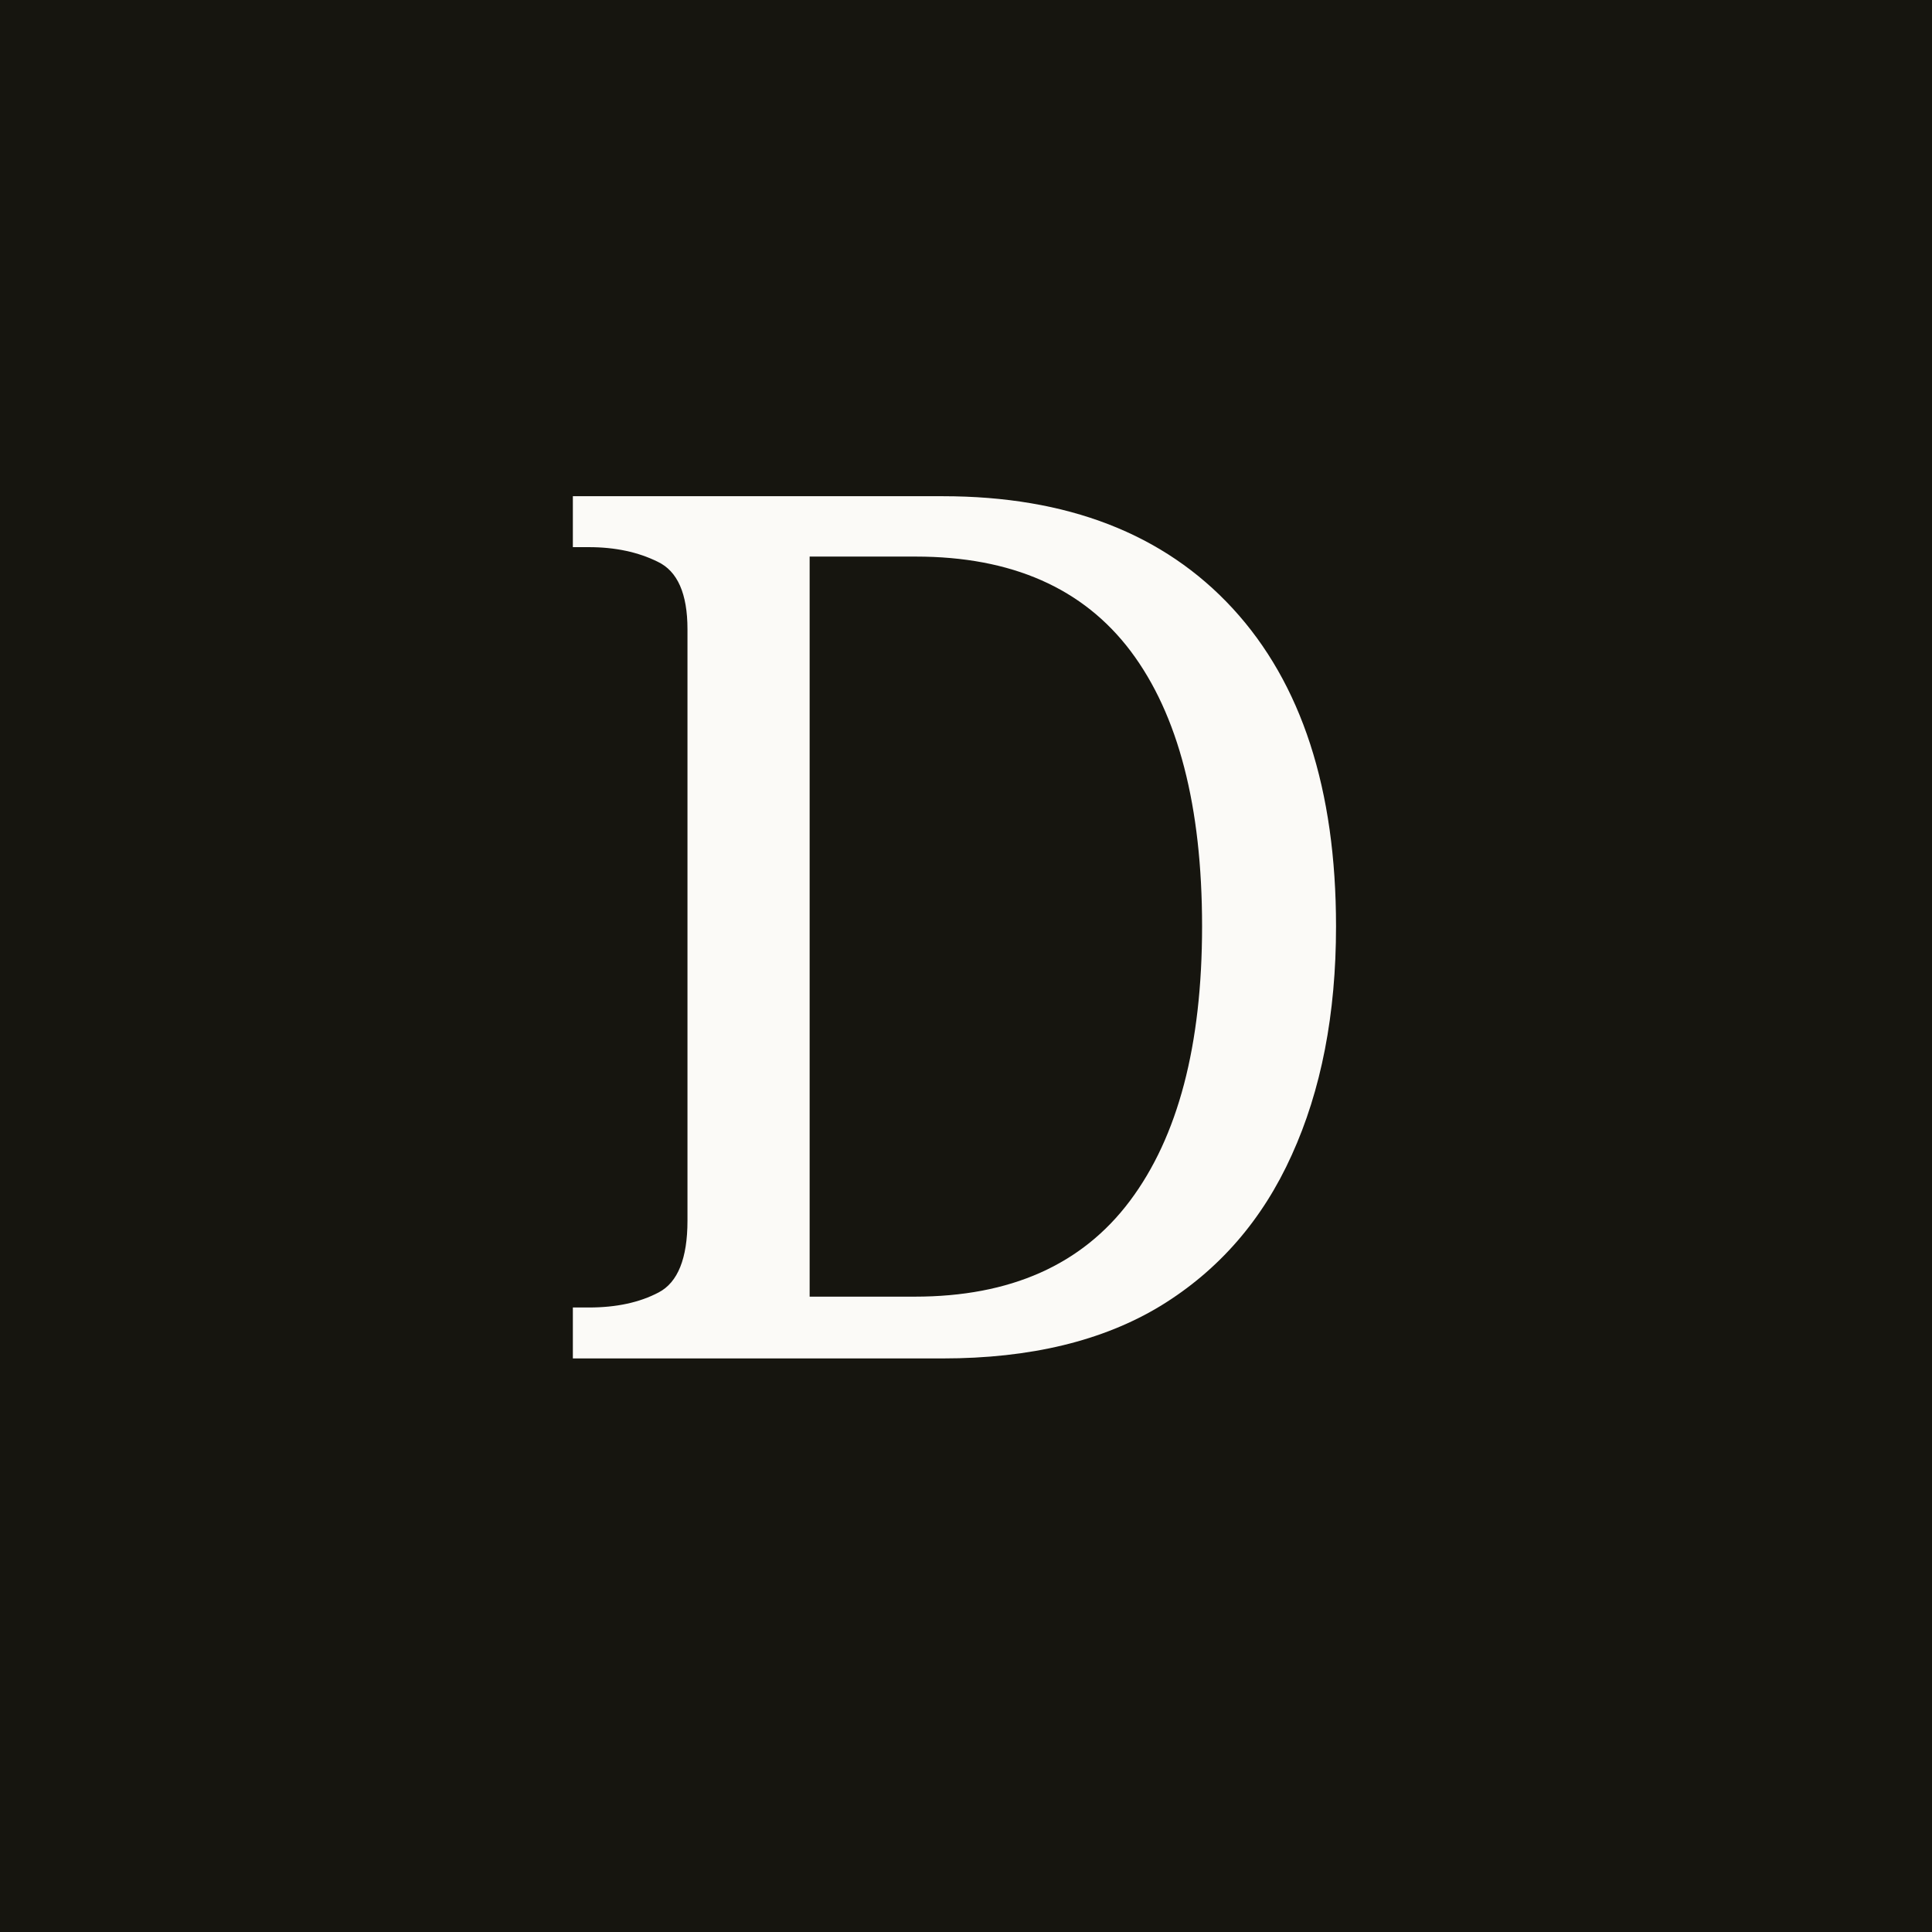
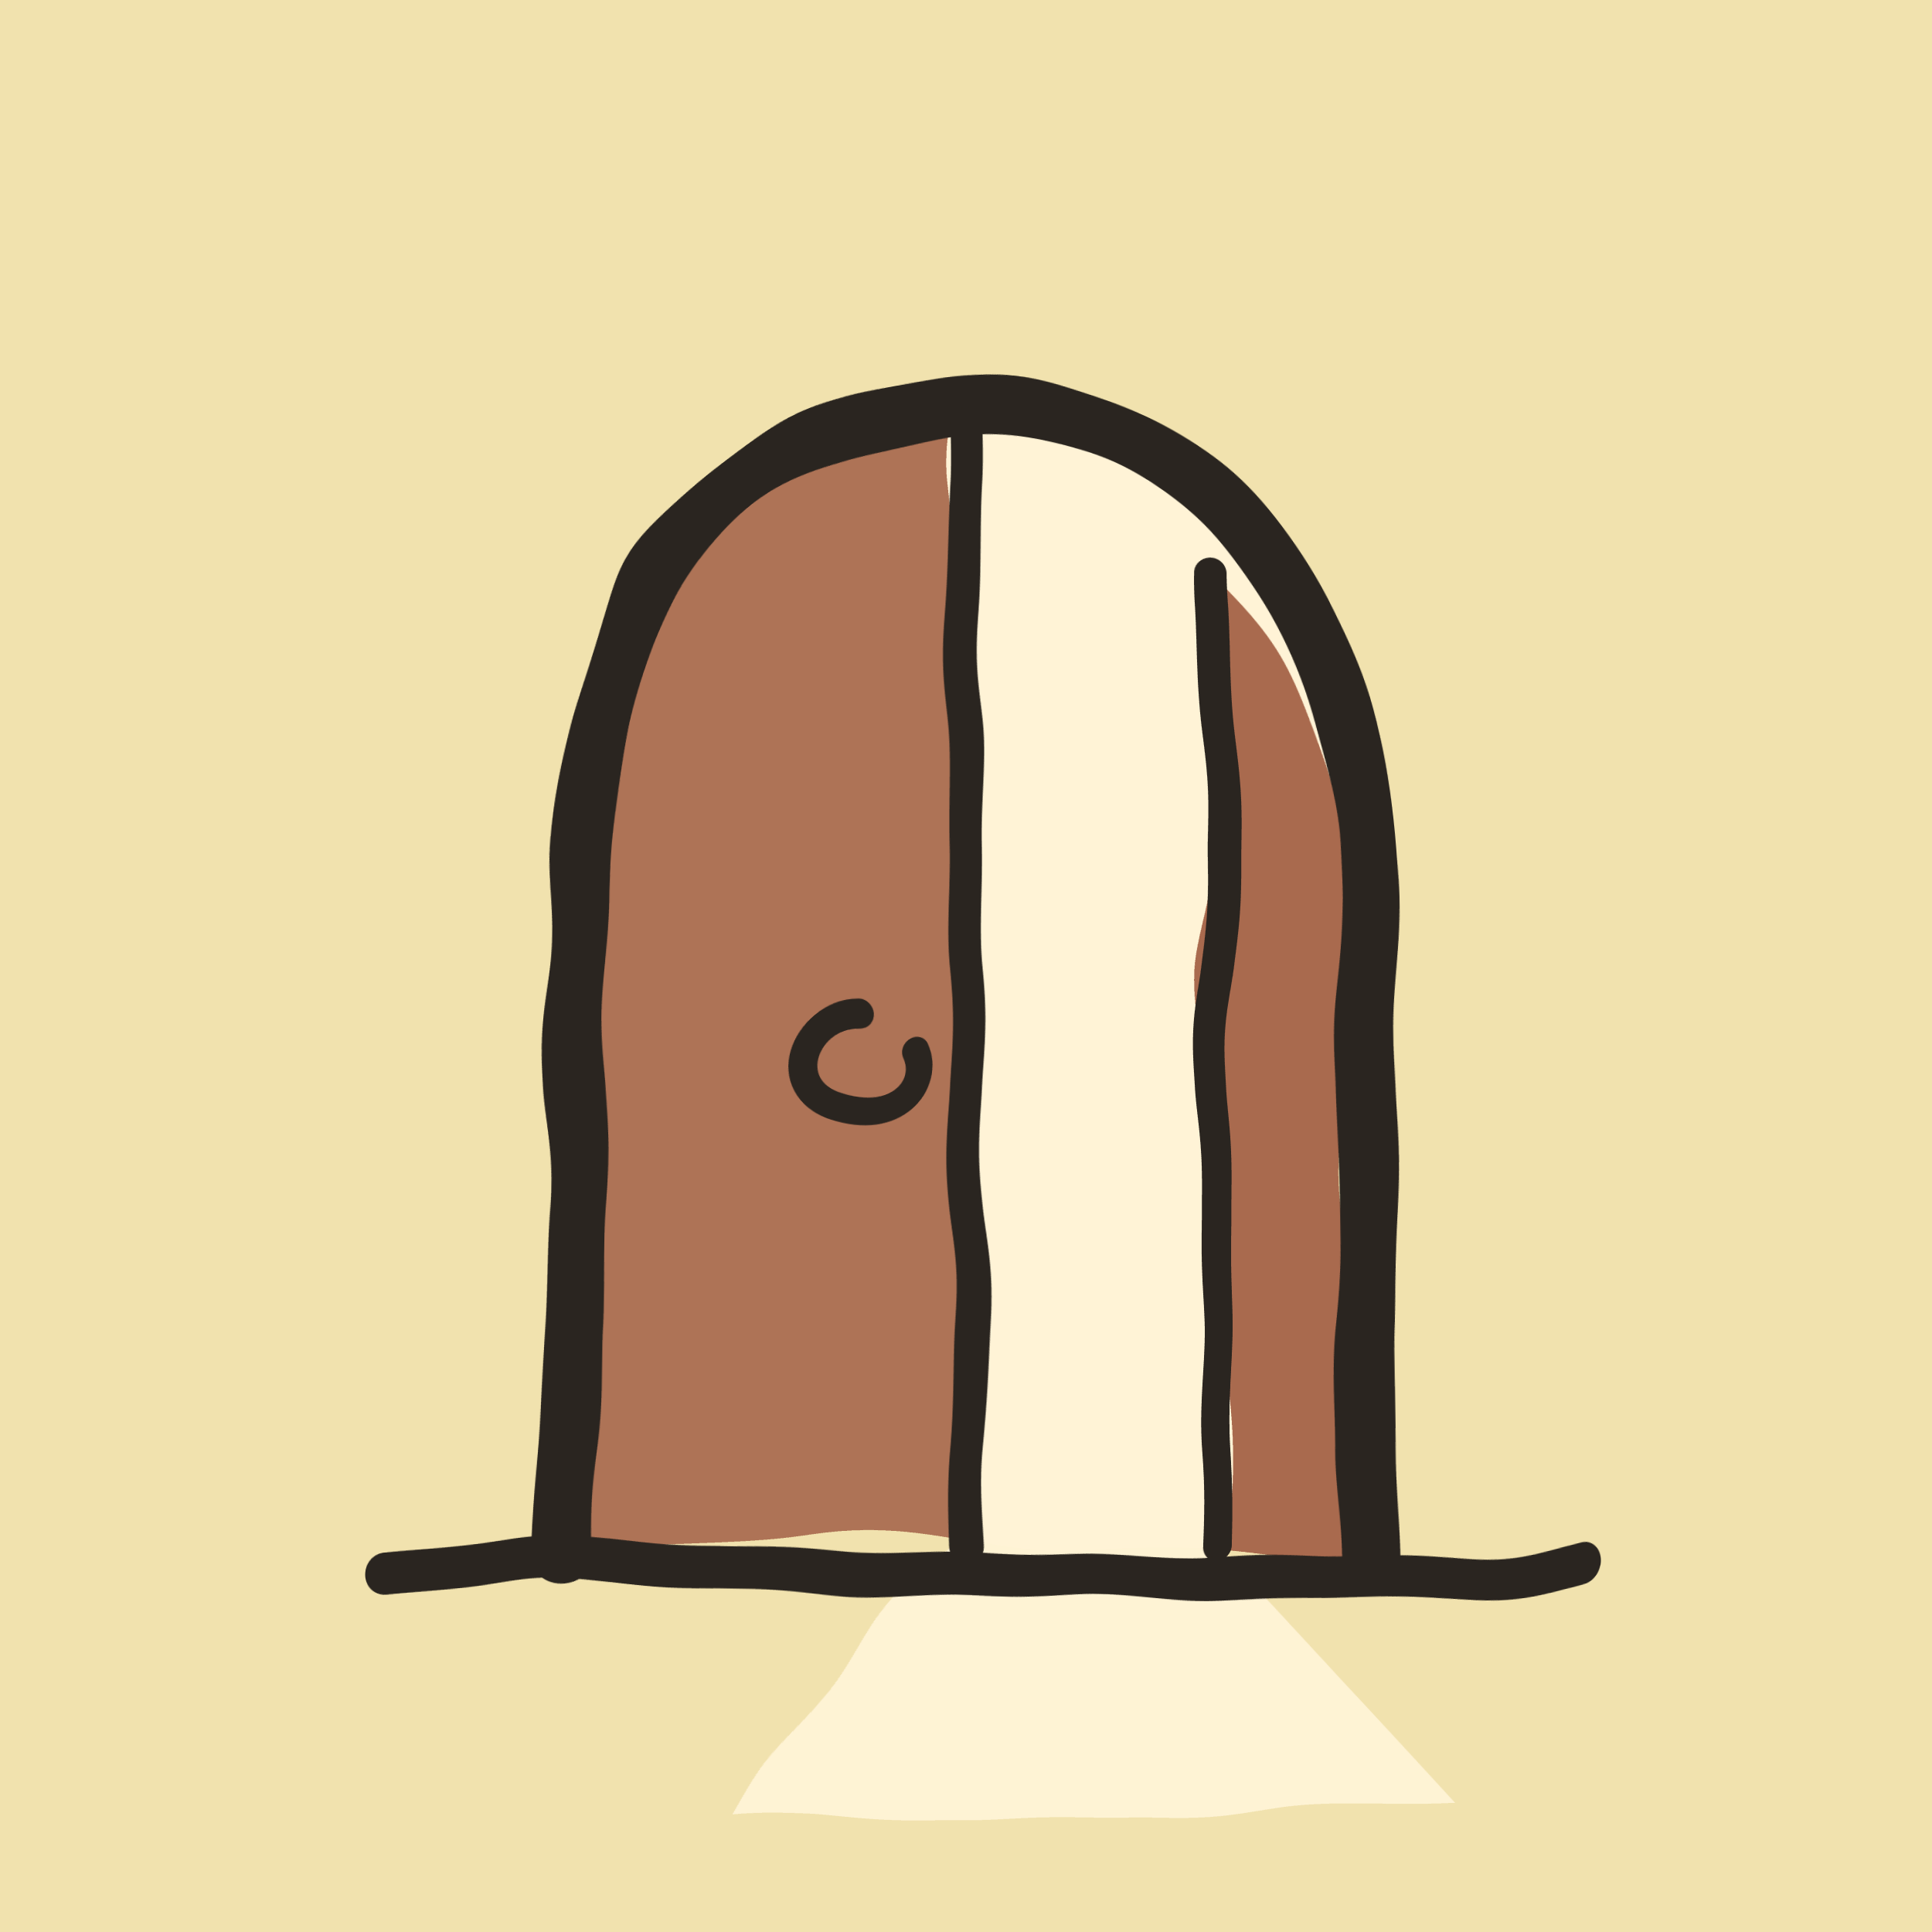
- <svg xmlns="http://www.w3.org/2000/svg" viewBox="0 0 64 64">
-   <rect width="64" height="64" fill="#16150F" />
-   <text x="32" y="45" text-anchor="middle" font-family="Georgia, serif" font-size="40" fill="#FBFAF7">D</text>
+ <svg xmlns="http://www.w3.org/2000/svg" viewBox="0 0 100 100">
+   <defs>
+     <filter id="w" x="-10%" y="-10%" width="120%" height="120%">
+       <feTurbulence type="fractalNoise" baseFrequency="0.06" numOctaves="2" seed="4" result="n" />
+       <feDisplacementMap in="SourceGraphic" in2="n" scale="4" />
+     </filter>
+     <filter id="i">
+       <feTurbulence type="fractalNoise" baseFrequency="0.08" numOctaves="2" seed="2" />
+       <feDisplacementMap in="SourceGraphic" scale="1.6" />
+     </filter>
+   </defs>
+   <rect width="100" height="100" fill="#F1E2AE" />
+   <g filter="url(#w)">
+     <path d="M30 80 L30 46 C30 30 39 22 50 22 C61 22 70 30 70 46 L70 80 Z" fill="#FFF3D6" opacity="1" />
+     <path d="M50 80 L38 94 L76 94 L63 80 Z" fill="#FFF3D6" opacity=".95" />
+     <path d="M30 80 L30 46 C30 30 39 22 50 22 L50 80 Z" fill="#9A5236" opacity=".8" />
+     <path d="M63 80 L63 30 C67 34 70 39 70 46 L70 80 Z" fill="#9A5236" opacity=".85" />
+   </g>
+   <g fill="none" stroke="#2a2520" stroke-linecap="round" stroke-linejoin="round" filter="url(#i)">
+     <path d="M29.5 81 L30 46 C30.5 29 39 21 50 21 C61.5 21 70 29 70.5 46 L71 81" stroke-width="3" />
+     <path d="M50 22 L50 80" stroke-width="1.8" />
+     <path d="M63 30 L63 80" stroke-width="1.6" />
+     <path d="M44 52 c-3 0 -4 4 -1 5 c3 1 5 -1 4 -3" stroke-width="1.5" />
+     <path d="M20 81.5 C40 80 62 83 82 81" stroke-width="2.2" />
+   </g>
</svg>
